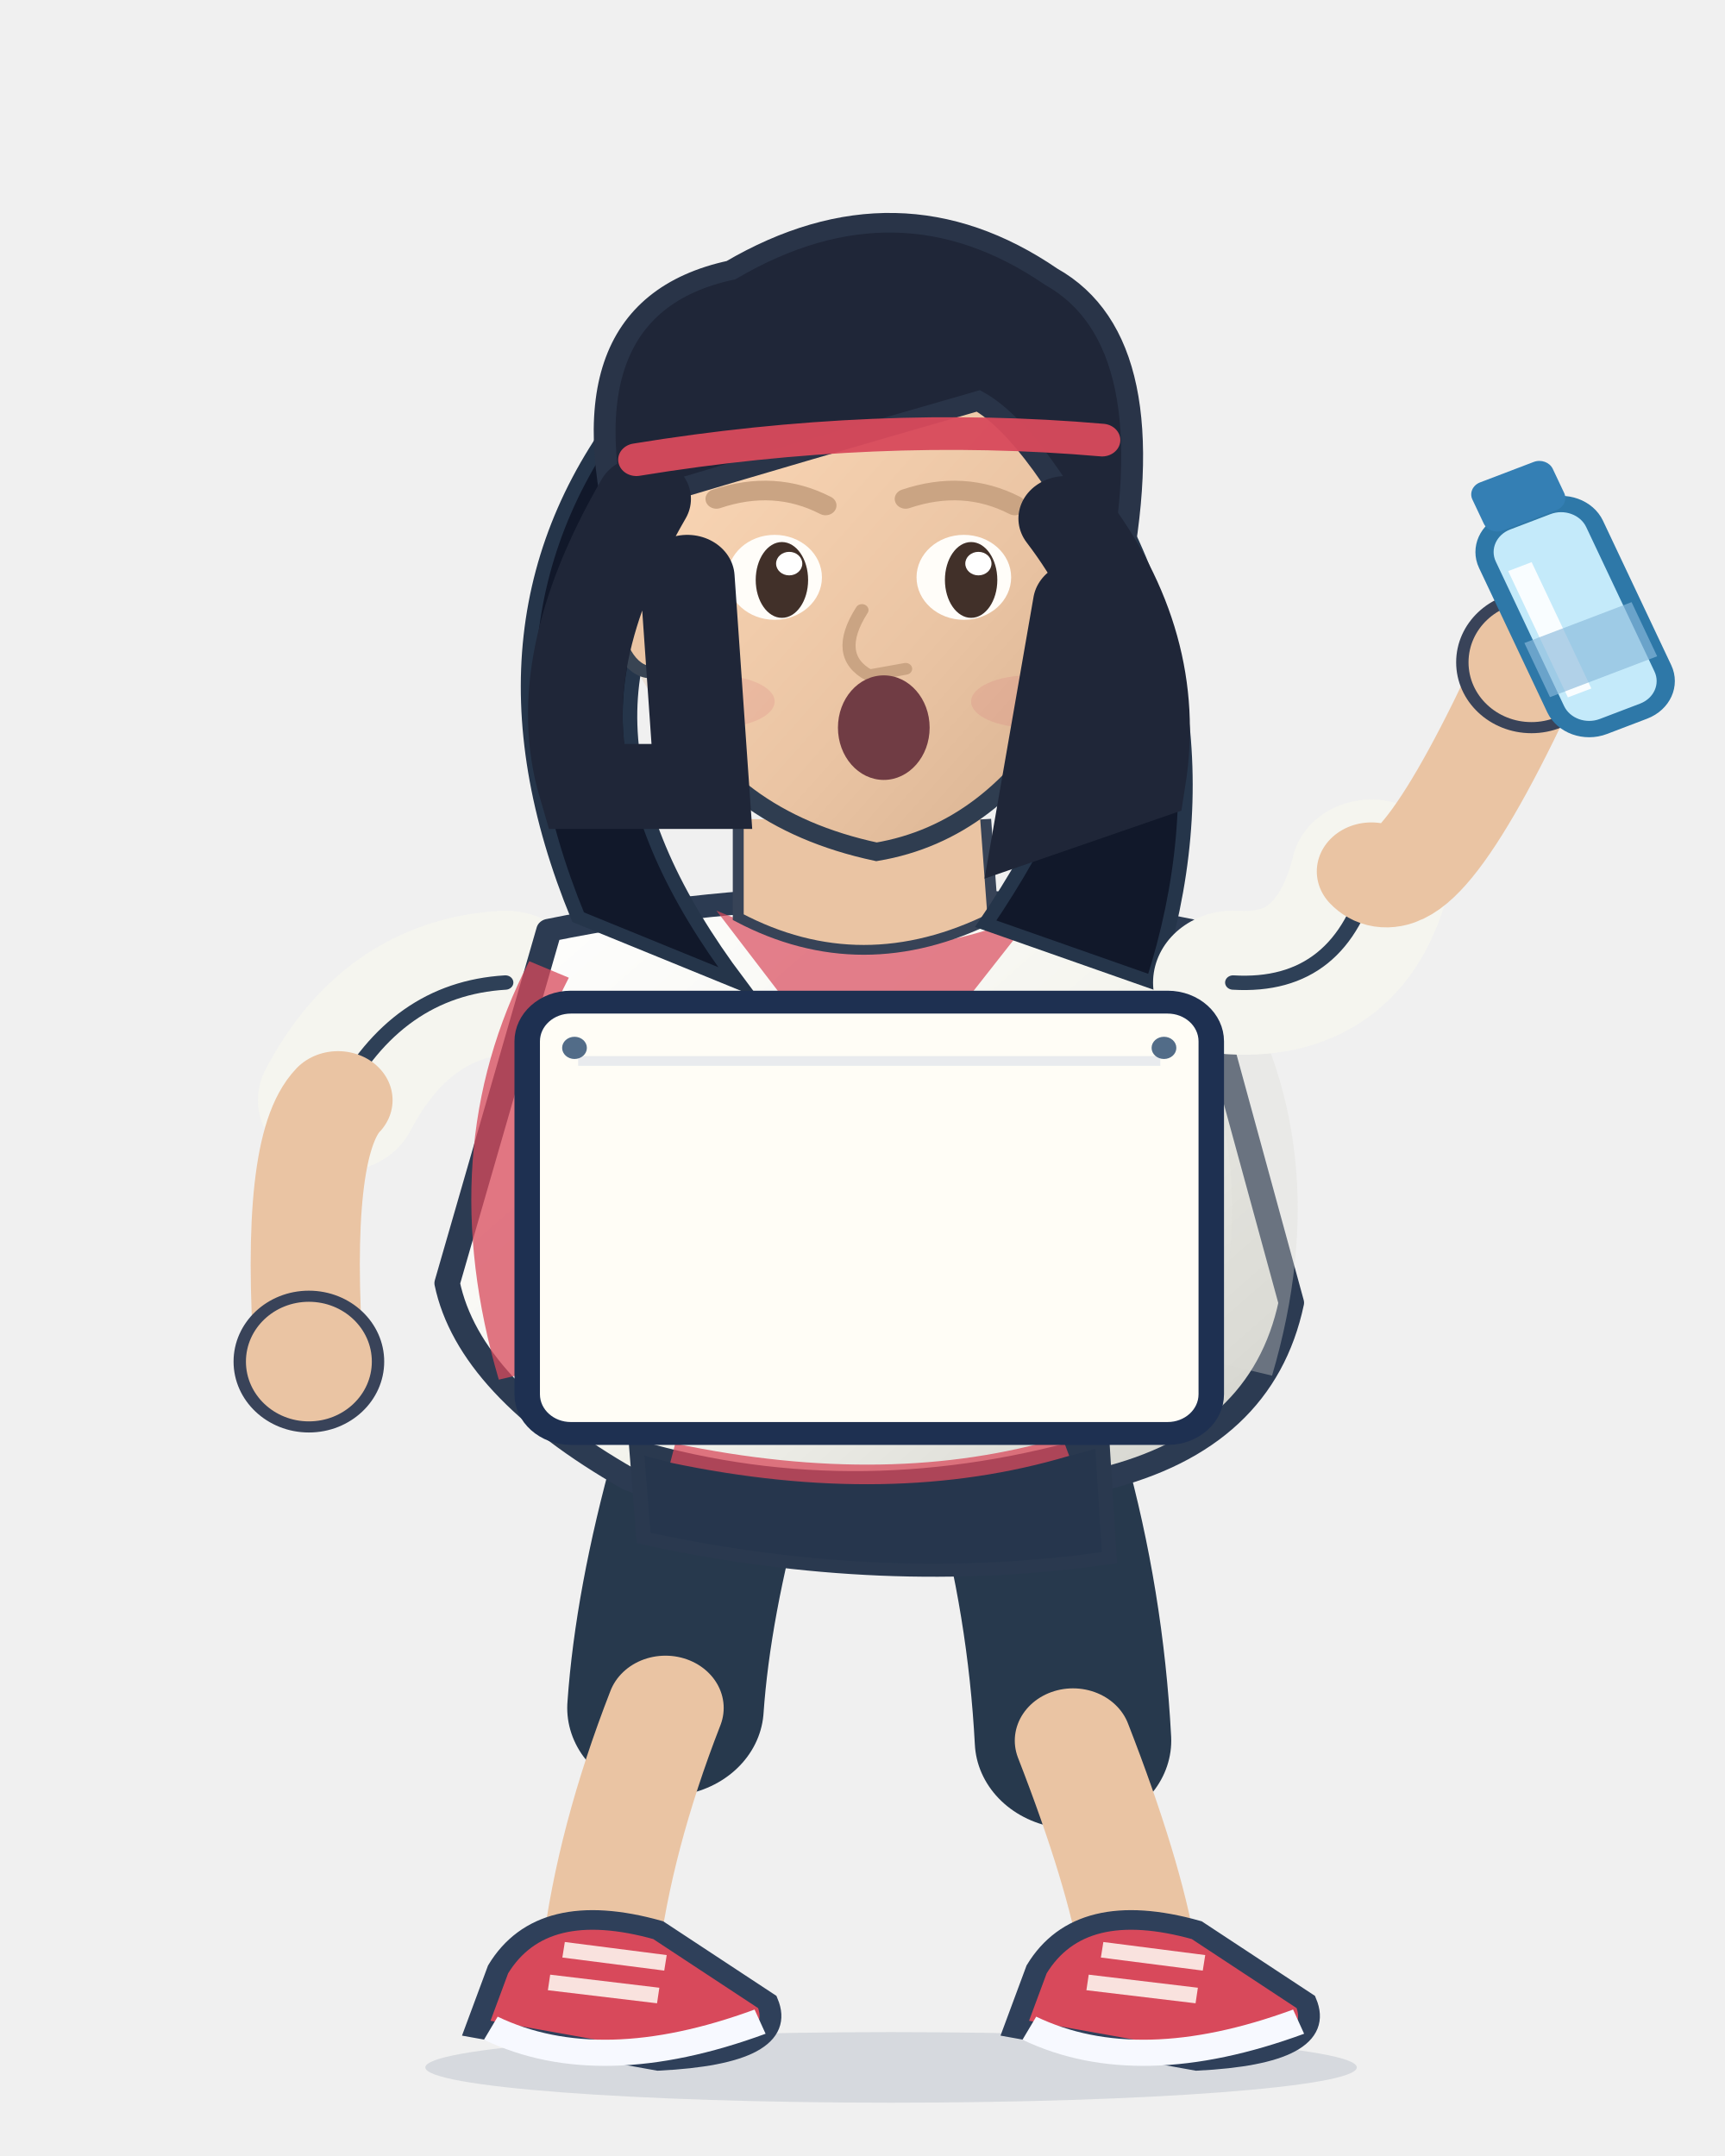
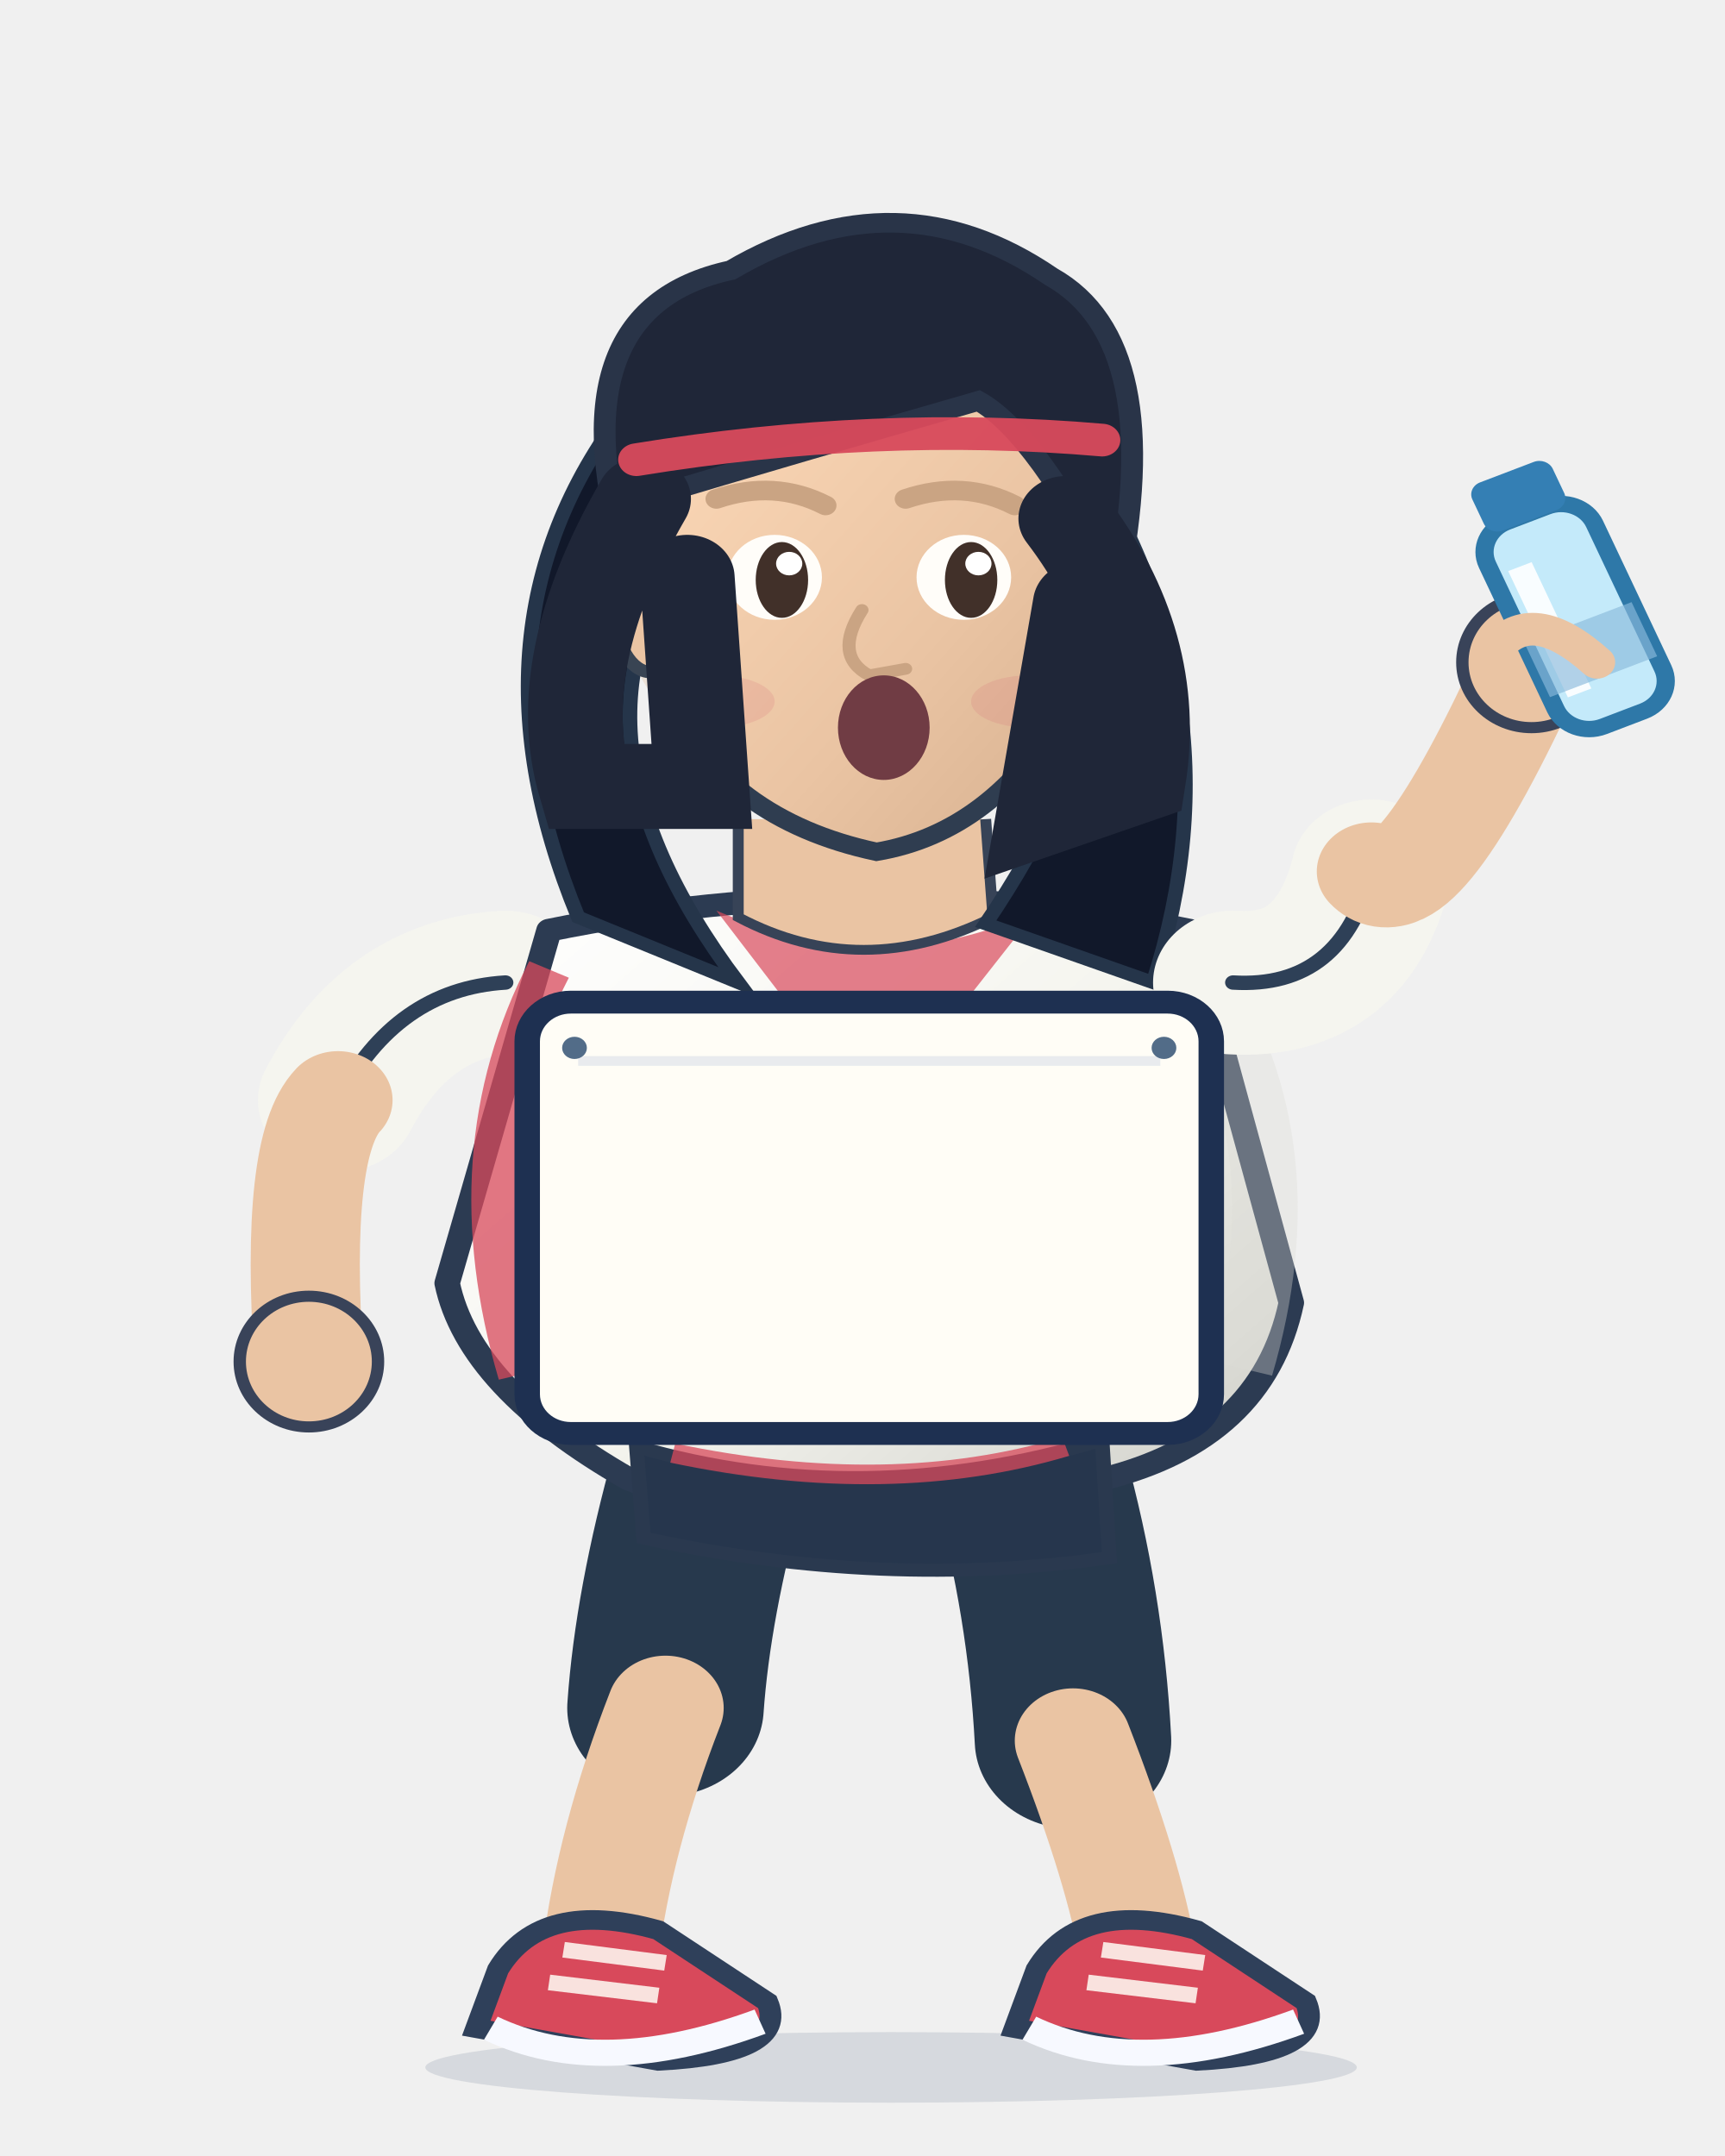
<svg xmlns="http://www.w3.org/2000/svg" width="256" height="320" viewBox="0 0 256 320" role="img" aria-label="SnackDash original adult runner body_05 receive">
  <defs>
    <linearGradient id="skin_4" x1="0" y1="0" x2=".9" y2="1">
      <stop offset="0" stop-color="#ffdcbb" />
      <stop offset=".65" stop-color="#eac4a3" />
      <stop offset="1" stop-color="#d8b291" />
    </linearGradient>
    <linearGradient id="shirt_4" x1="0" y1="0" x2=".94" y2=".8">
      <stop offset="0" stop-color="#ffffff" />
      <stop offset=".56" stop-color="#F5F5EF" />
      <stop offset="1" stop-color="#d7d7d1" />
    </linearGradient>
  </defs>
  <g id="character_anchor" transform="translate(129 302) scale(1.08 0.97) translate(-129 -302)">
    <ellipse cx="132" cy="307" rx="64" ry="5.4" fill="#273F61" opacity=".13" />
    <g id="legs">
      <g id="leg_left">
        <path d="M107 216 Q102 236 101 252" stroke="#27394D" stroke-width="27" stroke-linecap="round" fill="none" />
        <path d="M101 252 Q94 272 92 290" stroke="#eac4a3" stroke-width="16" stroke-linecap="round" fill="none" />
        <g>
          <path d="M78 292 Q84 281 100 286 L115 297 Q118 305 100 306 L75 301Z" fill="#D8495B" stroke="#2F405A" stroke-width="3" />
          <path d="M77 301 Q92 309 114 300" stroke="#F7F9FF" stroke-width="4" fill="none" />
          <path d="M85 294 L100 296 M87 289 L101 291" stroke="#FFFDF4" stroke-width="2.4" opacity=".85" />
        </g>
      </g>
      <g id="leg_right">
        <path d="M151 216 Q156 236 157 257" stroke="#27394D" stroke-width="27" stroke-linecap="round" fill="none" />
        <path d="M157 257 Q164 277 166 290" stroke="#eac4a3" stroke-width="16" stroke-linecap="round" fill="none" />
        <g>
          <path d="M152 292 Q158 281 174 286 L189 297 Q192 305 174 306 L149 301Z" fill="#D8495B" stroke="#2F405A" stroke-width="3" />
          <path d="M151 301 Q166 309 188 300" stroke="#F7F9FF" stroke-width="4" fill="none" />
          <path d="M159 294 L174 296 M161 289 L175 291" stroke="#FFFDF4" stroke-width="2.4" opacity=".85" />
        </g>
      </g>
    </g>
    <g id="arm_left">
      <path d="M79 141 Q64 142 56 159" stroke="#F5F5EF" stroke-width="22" stroke-linecap="round" fill="none" />
      <path d="M79 141 Q64 142 56 159" stroke="#2E4057" stroke-width="2.2" stroke-linecap="round" fill="none" />
      <path d="M56 159 Q50 166 52 199" stroke="#eac4a3" stroke-width="15" stroke-linecap="round" fill="none" />
      <ellipse cx="52" cy="199" rx="9.5" ry="10" fill="#eac4a3" stroke="#394359" stroke-width="1.7" />
    </g>
    <g id="torso">
      <path d="M85 133 Q129 123 173 133 L187 190 Q183 211 161 217 Q129 231 96 217 Q74 203 71 187Z" fill="url(#shirt_4)" stroke="#2C3B52" stroke-width="3.5" stroke-linejoin="round" />
      <path d="M85 139 Q72 167 81 201" stroke="#D8495B" stroke-width="6" opacity=".75" fill="none" />
      <path d="M174 140 Q189 166 180 200" stroke="#dcdcd6" stroke-width="9" opacity=".35" fill="none" />
      <path d="M108 130 L119 146 L140 147 L152 130 Q131 141 108 130Z" fill="#D8495B" opacity=".7" />
      <path d="M114 129 Q128 139 144 129" stroke="#2B3D50" stroke-width="3" fill="none" />
      <path d="M97 212 Q128 222 161 211 L162 229 Q131 234 98 226Z" fill="#26364D" stroke="#2A394F" stroke-width="2" />
      <path d="M102 213 Q132 220 156 212" stroke="#D8495B" stroke-width="3" fill="none" opacity=".75" />
      <path d="M111 116 L111 131 Q128 141 146 131 L145 116" fill="#eac4a3" stroke="#374357" stroke-width="1.5" />
    </g>
    <g id="hair_back">
      <path d="M97 51 Q72 85 89 131 L111 141 Q84 101 106 72 M156 56 Q181 96 168 141 L145 132 Q170 91 152 68Z" fill="#11182a" stroke="#25354A" stroke-width="2" />
    </g>
    <g id="face">
      <path d="M100 69 Q97 43 119 36 Q143 32 158 53 Q165 74 156 99 Q146 118 130 121 Q109 116 101 97Z" fill="url(#skin_4)" stroke="#2F3D50" stroke-width="2.8" />
      <path d="M106 60 Q112 48 120 45" stroke="#ffdbba" stroke-width="4" opacity=".4" fill="none" />
      <path d="M100 83 Q95 90 104 100" stroke="#e1bb9a" stroke-width="4" opacity=".3" fill="none" />
      <ellipse cx="99" cy="84" rx="5" ry="9.5" fill="#eac4a3" stroke="#394453" stroke-width="1.9" />
      <ellipse cx="160" cy="84" rx="5" ry="9.5" fill="#eac4a3" stroke="#394453" stroke-width="1.9" />
      <path d="M108 67 Q116 64 123 68" fill="none" stroke="#caa483" stroke-width="3" stroke-linecap="round" />
      <ellipse cx="116" cy="79" rx="6.5" ry="6.5" fill="#FFFDF9" />
      <ellipse cx="117" cy="79.4" rx="3.6" ry="5.8" fill="#413029" />
      <circle cx="118" cy="76.9" r="1.8" fill="white" />
      <path d="M134 67 Q142 64 149 68" fill="none" stroke="#caa483" stroke-width="3" stroke-linecap="round" />
      <ellipse cx="142" cy="79" rx="6.5" ry="6.5" fill="#FFFDF9" />
      <ellipse cx="143" cy="79.4" rx="3.6" ry="5.8" fill="#413029" />
      <circle cx="144" cy="76.9" r="1.8" fill="white" />
      <path d="M128 84 Q124 91 129 94 L134 93" stroke="#caa483" stroke-width="1.8" fill="none" stroke-linecap="round" />
      <ellipse cx="108" cy="98" rx="8" ry="4" fill="#D56876" opacity=".18" />
      <ellipse cx="151" cy="98" rx="8" ry="4" fill="#D56876" opacity=".18" />20s<ellipse cx="131" cy="102" rx="6.3" ry="8" fill="#703C44" />
    </g>
    <g id="hair" stroke-linecap="round">
      <path d="M96 78 Q85 38 110 32 Q133 17 154 33 Q170 43 163 81 Q152 57 144 52 Q119 60 98 67Z" fill="#1F2638" stroke="#293448" stroke-width="3" />
      <path d="M98 67 Q85 92 90 111 L106 111 L104 79 M156 70 Q169 89 166 110 L153 115 L158 83" stroke="#1F2638" stroke-width="13" stroke-linecap="round" fill="none" />
      <path d="M97 61 Q130 55 161 58" stroke="#D8495B" stroke-width="5" fill="none" opacity=".95" />
    </g>
    <g id="arm_right">
      <path d="M179 141 Q194 142 198 124" stroke="#F5F5EF" stroke-width="22" stroke-linecap="round" fill="none" />
      <path d="M179 141 Q194 142 198 124" stroke="#2E4057" stroke-width="2.2" stroke-linecap="round" fill="none" />
      <path d="M198 124 Q204 131 220 92" stroke="#eac4a3" stroke-width="15" stroke-linecap="round" fill="none" />
      <ellipse cx="220" cy="92" rx="9.5" ry="10" fill="#eac4a3" stroke="#394359" stroke-width="1.7" />
    </g>
    <g id="bib_blank" data-bib-rect="82,144,94,66">
      <rect id="bib_mask" x="82" y="144" width="94" height="66" rx="6" fill="#FFFDF6" stroke="#1E3051" stroke-width="3.5" />
      <path d="M89 153 H169" stroke="#D9DFE9" stroke-width="1.5" opacity=".58" />
      <circle cx="88.5" cy="151" r="1.7" fill="#526C88" />
      <circle cx="169.5" cy="151" r="1.7" fill="#526C88" />
    </g>
    <g id="accessories">
      <g id="received_supply" transform="translate(226 85) rotate(-23)">
        <rect x="-8" y="-17" width="16" height="34" rx="5" fill="#C4EAFA" stroke="#2E78A8" stroke-width="2.5" />
        <rect x="-6" y="-24" width="12" height="8" rx="2" fill="#347FB4" />
        <path d="M-4 -10 V11" stroke="#FFFFFF" stroke-width="3.5" opacity=".9" />
        <rect x="-8" y="1" width="16" height="9" fill="#8ABADB" opacity=".65" />
      </g>
-       <path id="grip_foreground" d="M215 88 Q221 79 230 91" fill="none" stroke="#000000" stroke-width="0" opacity="0" />
+       <path id="grip_foreground" d="M215 90 Q220 83 229 92" fill="none" stroke="#eac4a3" stroke-width="5" stroke-linecap="round" />
    </g>
  </g>
</svg>
